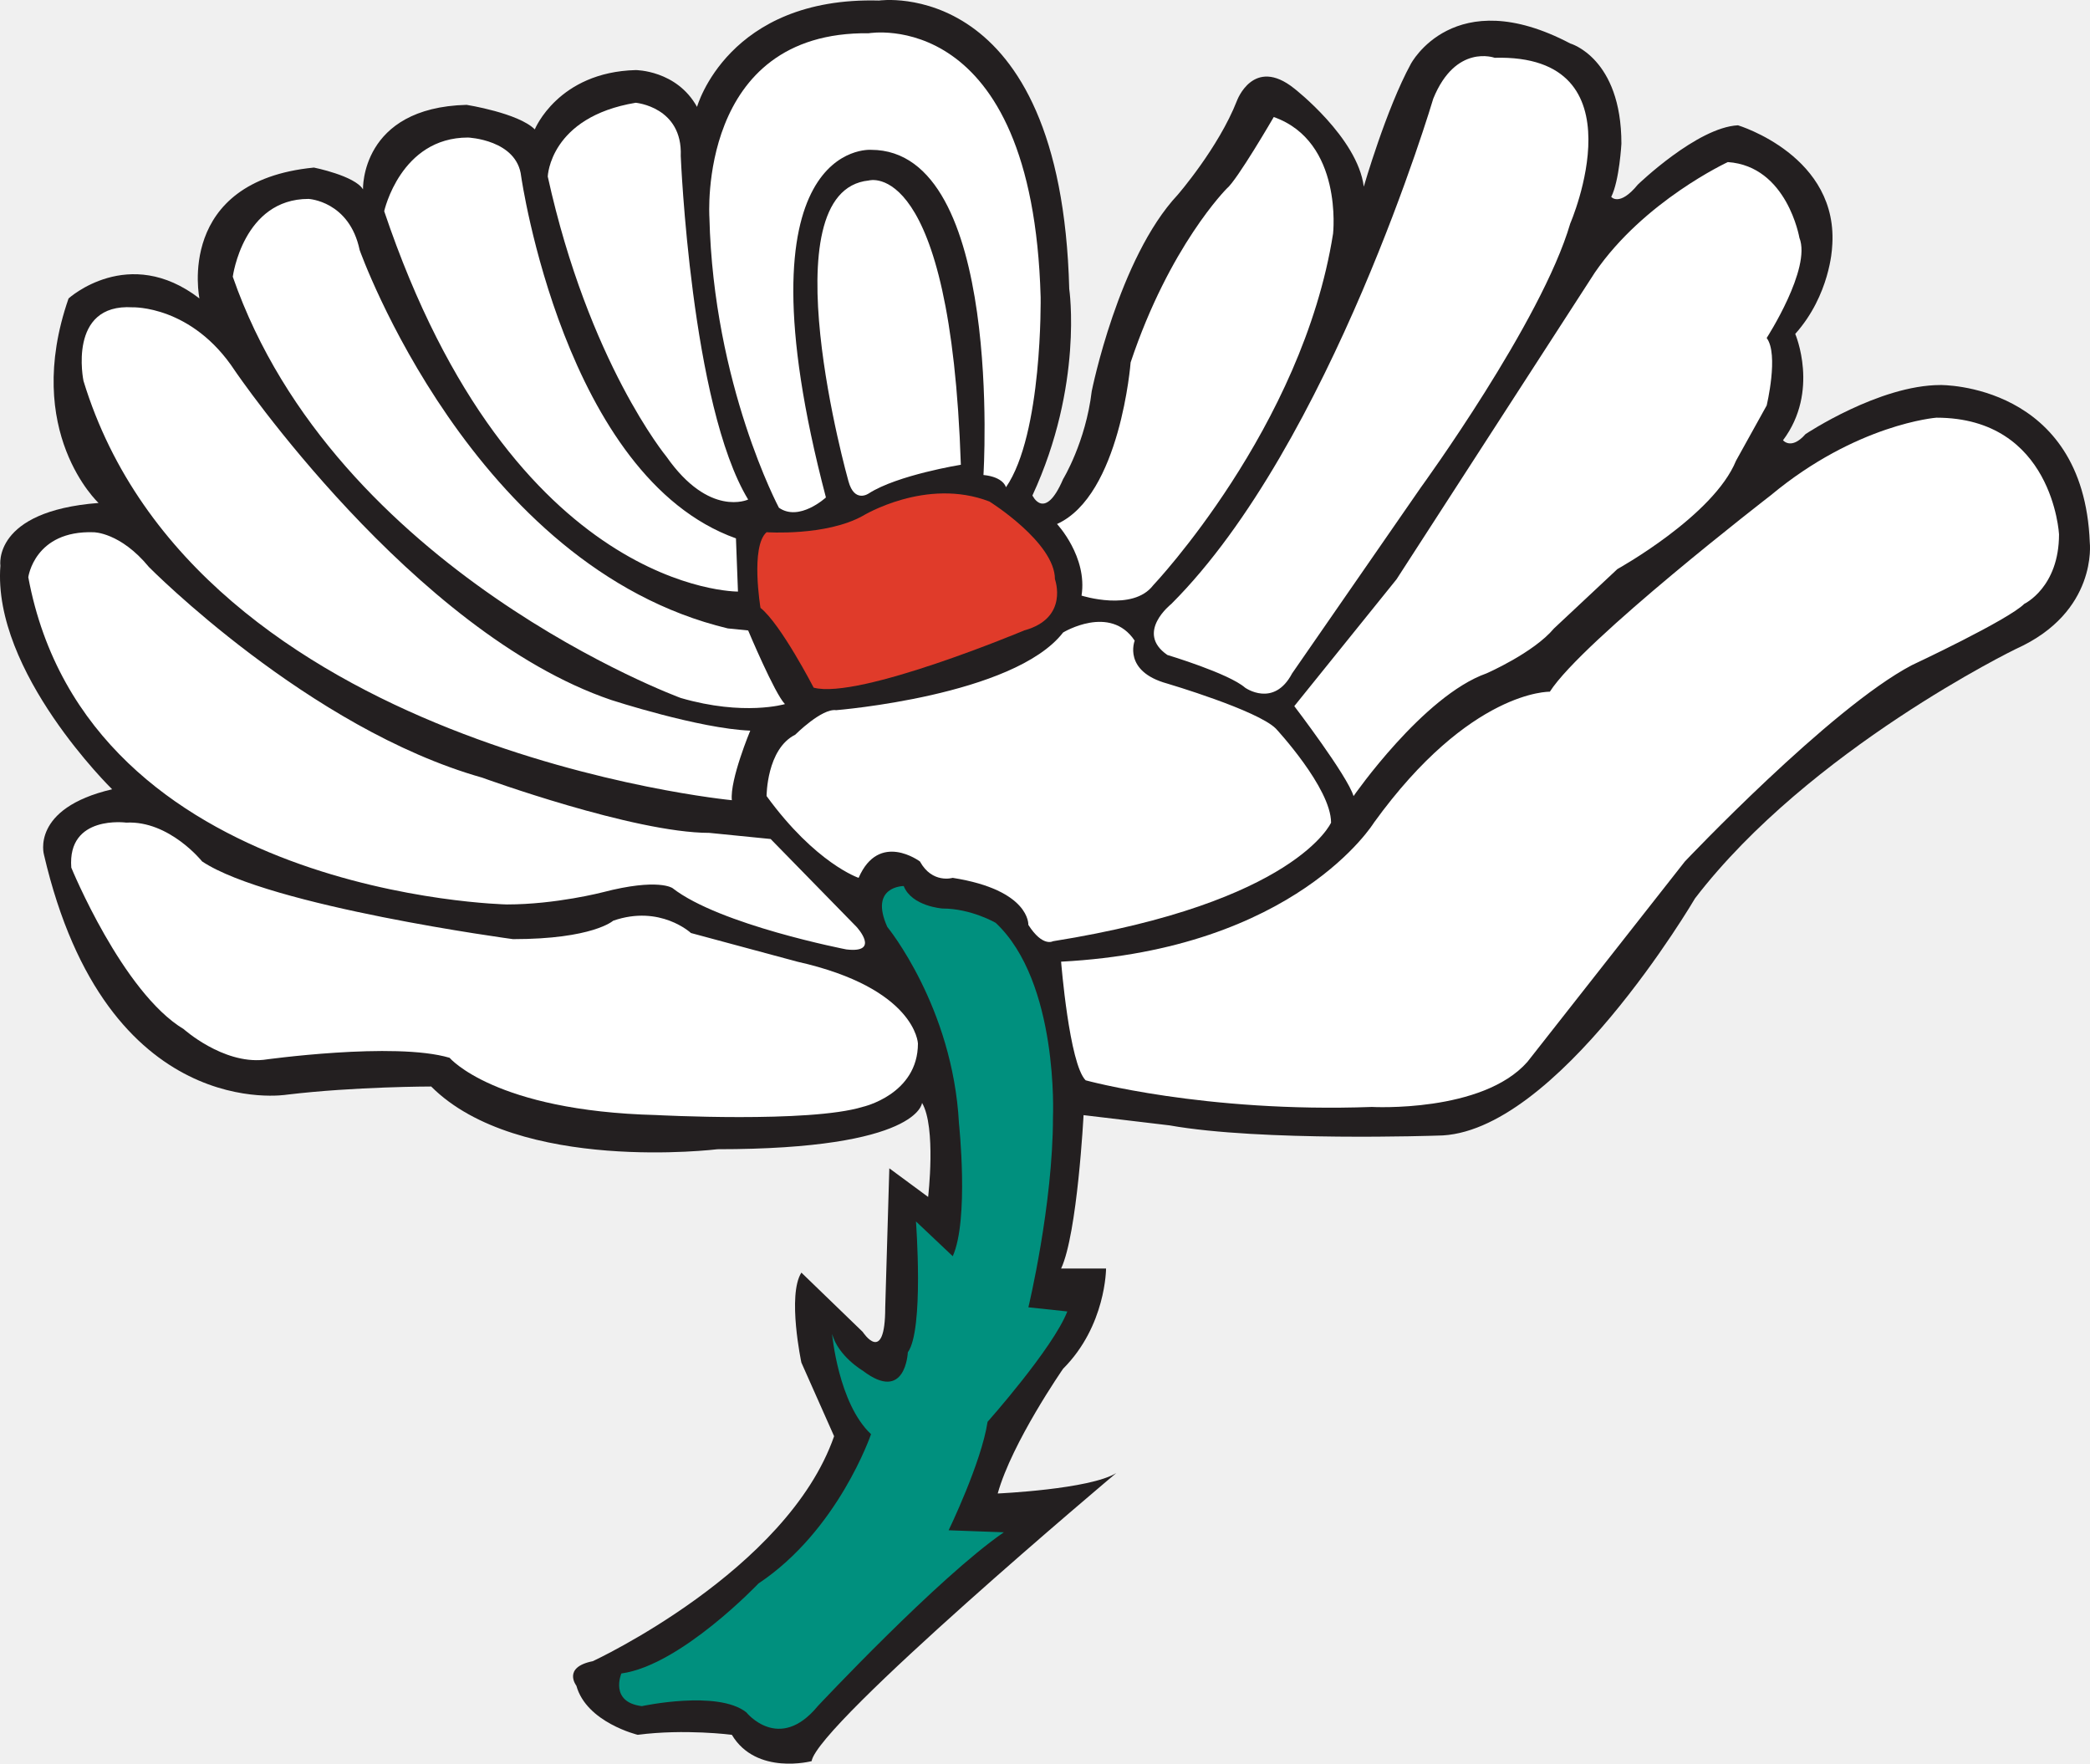
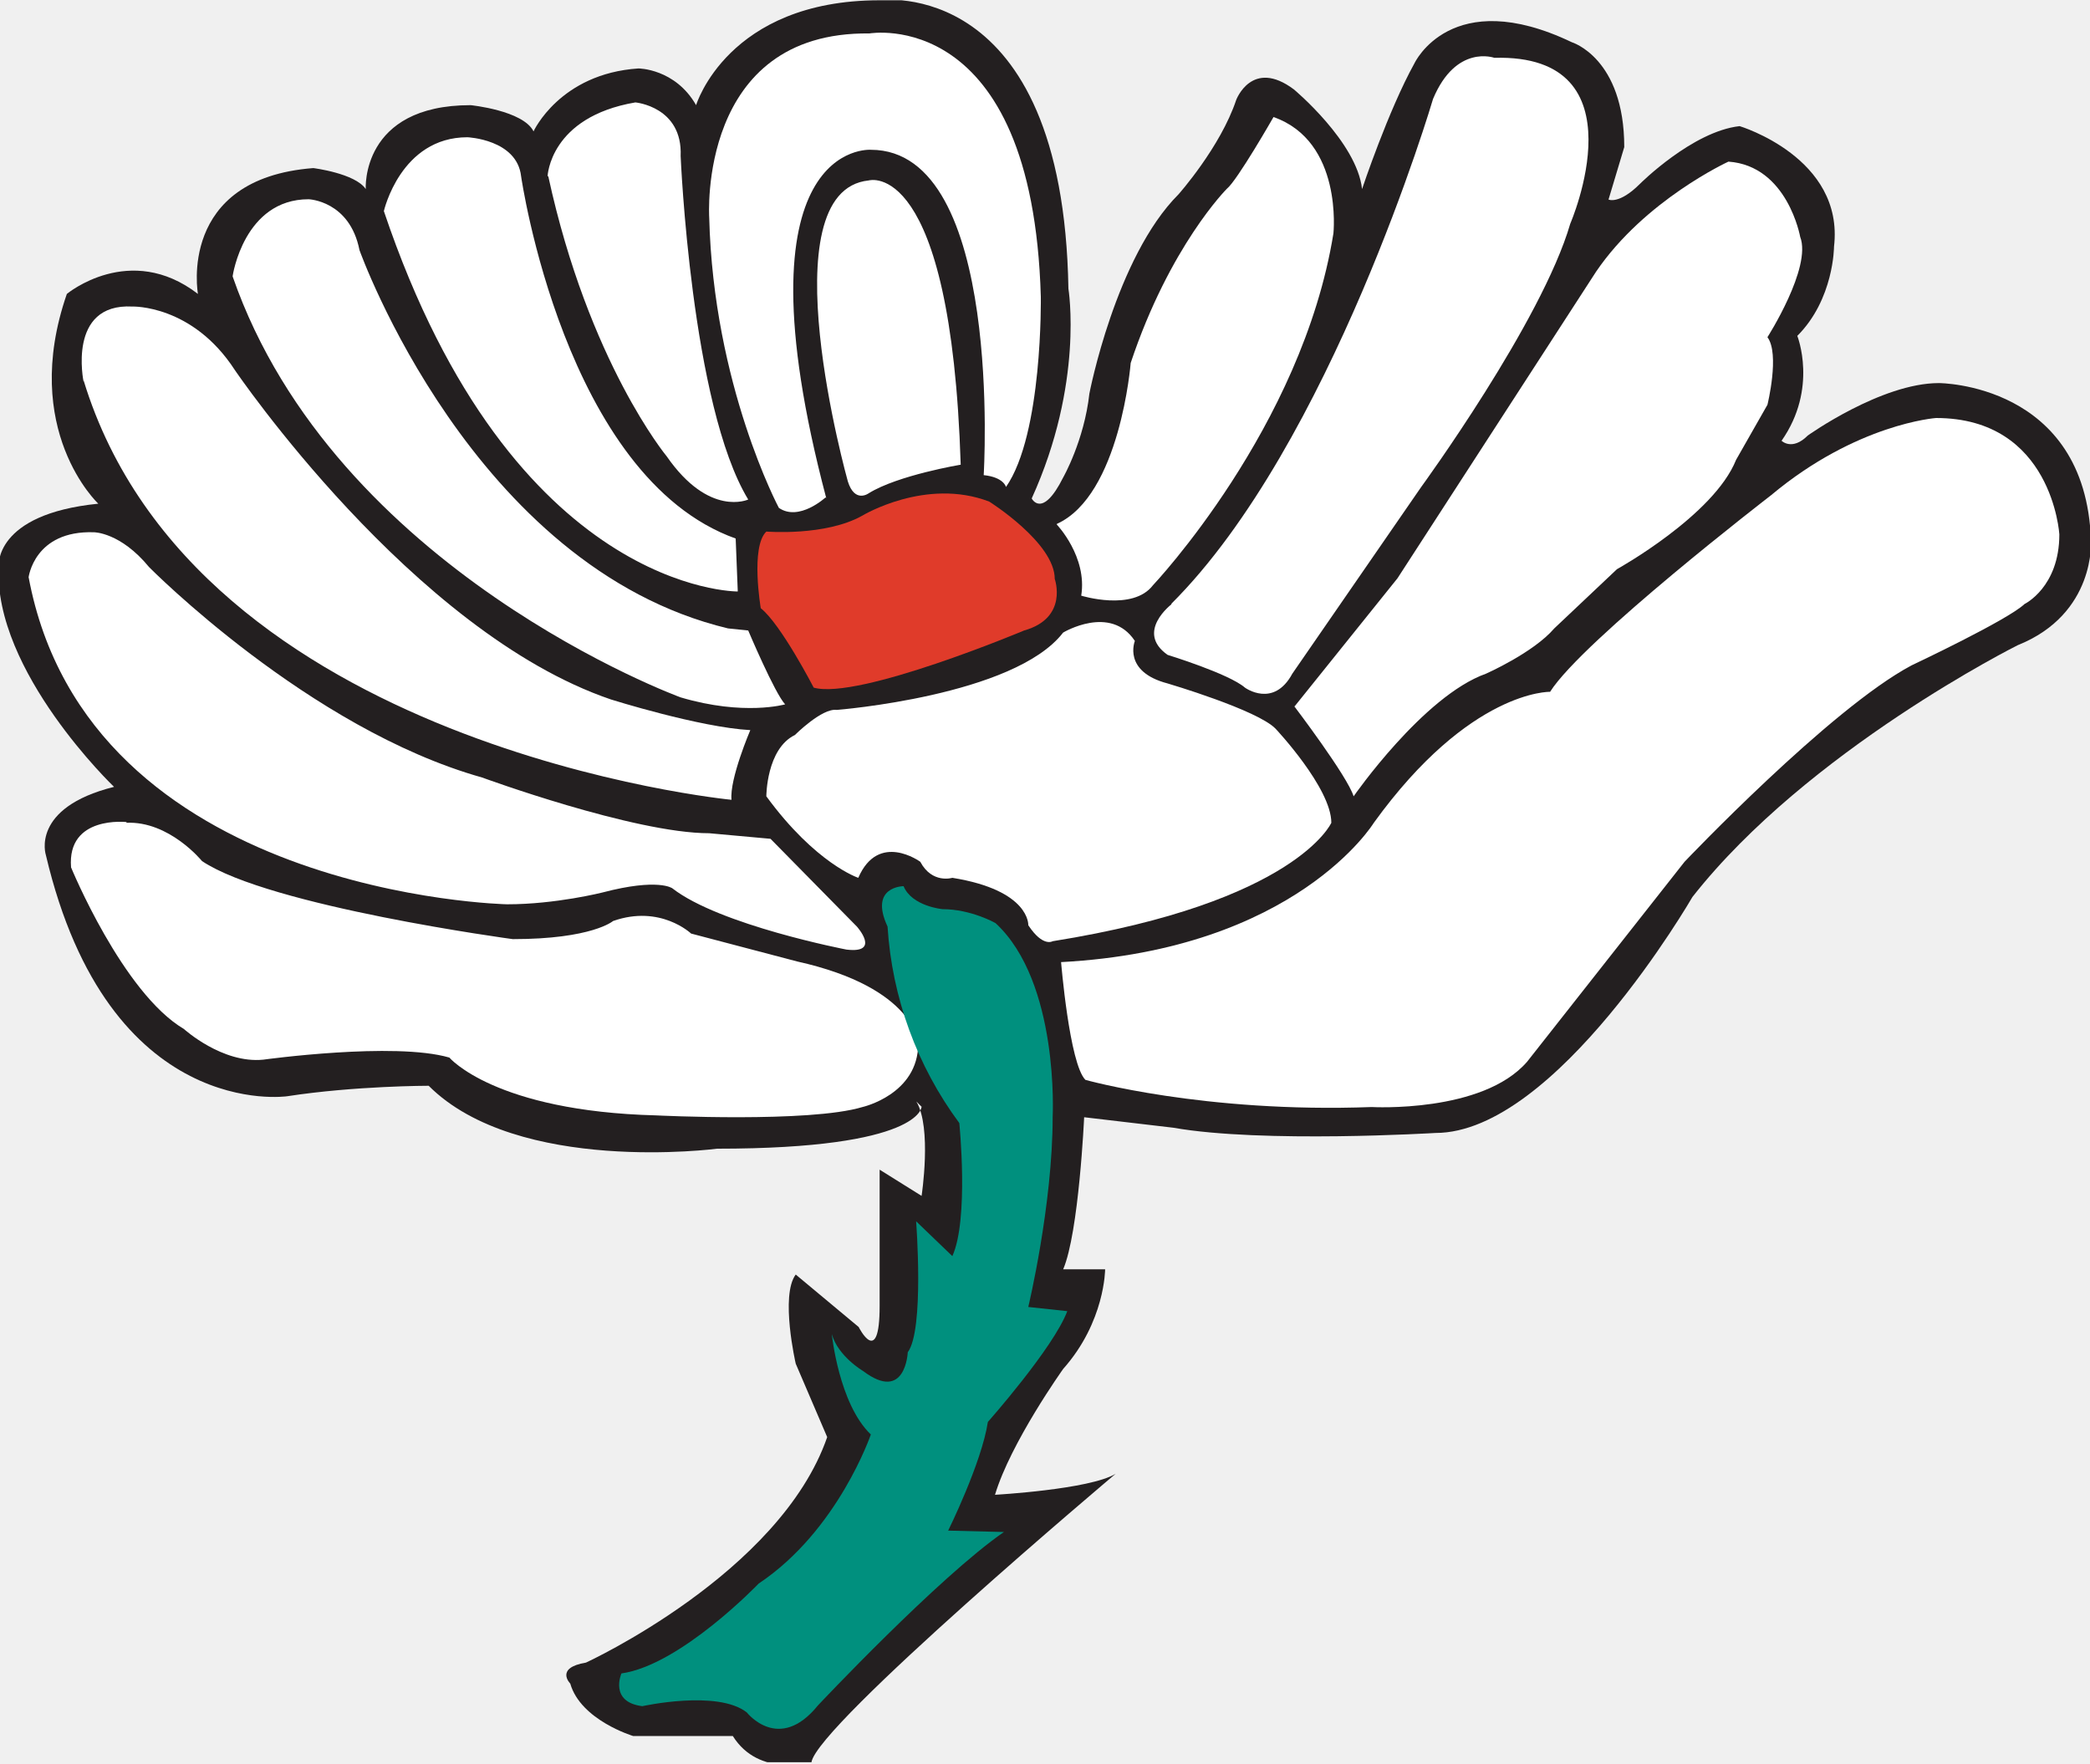
- <svg xmlns="http://www.w3.org/2000/svg" width="300" height="253.152">
-   <style>.B{fill-rule:evenodd}</style>
+ <svg xmlns="http://www.w3.org/2000/svg" viewBox="0 0 300 253.2">
  <defs>
-     <clipPath id="A">
-       <path d="M538.777 67.109H376.87V33.476h161.907v33.633z" />
+     <clipPath id="a">
+       <path d="M538.8 67.1h-162V33.5h162V67z" />
    </clipPath>
  </defs>
-   <g transform="matrix(6.021582 0 0 6.021582 -2706.253 -5869.396)" class="B">
-     <g clip-path="url(#A)" transform="matrix(1.25 0 0 -1.25 -174.225 1058.612)">
-       <path d="M516.504 46.077s-.052-.884-3.9-.884c0 0-3.797-.468-5.461 1.196 0 0-1.456 0-2.756-.156 0 0-3.431-.572-4.628 4.576 0 0-.259.884 1.3 1.248 0 0-2.287 2.236-2.131 4.264 0 0-.156 1.04 1.872 1.196 0 0-1.457 1.352-.572 3.9 0 0 1.144 1.04 2.496 0 0 0-.468 2.236 2.183 2.496 0 0 .78-.156.936-.416 0 0-.052 1.56 1.976 1.612 0 0 .988-.156 1.3-.468 0 0 .442 1.092 1.924 1.131 0 0 .781 0 1.17-.702 0 0 .586 2.106 3.471 2.028 0 0 3.472.507 3.627-5.499 0 0 .273-1.833-.702-3.939 0 0 .234-.507.585.312 0 0 .43.702.546 1.677 0 0 .508 2.535 1.639 3.744 0 0 .779.897 1.13 1.794 0 0 .313.858 1.093.234 0 0 1.208-.936 1.326-1.872 0 0 .428 1.482.897 2.34 0 0 .818 1.56 3.041.39 0 0 .975-.273.975-1.911 0 0-.038-.702-.194-1.014 0 0 .156-.195.507.234 0 0 1.13 1.092 1.91 1.131 0 0 1.95-.585 1.794-2.34 0 0-.039-.897-.702-1.638 0 0 .469-1.092-.233-2.028 0 0 .156-.195.429.117 0 0 1.404.936 2.574.936 0 0 2.73.039 2.847-3.003 0 0 .156-1.326-1.405-2.028 0 0-3.938-1.911-6.123-4.758 0 0-2.652-4.524-4.914-4.524 0 0-3.353-.117-5.108.195l-1.639.195s-.117-2.262-.428-2.925h.857s0-1.092-.819-1.911c0 0-.975-1.404-1.247-2.379 0 0 1.755.078 2.261.39 0 0-5.694-4.787-5.81-5.494 0 0-1.054-.278-1.521.502 0 0-.897.117-1.795 0 0 0-.975.234-1.17.936 0 0-.273.351.313.468 0 0 3.705 1.716 4.602 4.29l-.624 1.404s-.273 1.287 0 1.716l1.17-1.131s.429-.663.429.468l.078 2.652.74-.546s.157 1.326-.116 1.794" fill="#231f20" />
+   <g style="fill-rule:evenodd">
+     <g clip-path="url(#a)" transform="matrix(7.52698 0 0 -7.52698 -3755.4 505.1)">
+       <path fill="#231f20" d="M516.5 46s0-.8-3.9-.8c0 0-3.8-.5-5.5 1.2 0 0-1.4 0-2.7-.2 0 0-3.4-.5-4.6 4.6 0 0-.3.9 1.3 1.3 0 0-2.3 2.2-2.2 4.2 0 0-.1 1 1.9 1.2 0 0-1.5 1.4-.6 4 0 0 1.2 1 2.5 0 0 0-.4 2.2 2.2 2.4 0 0 .8-.1 1-.4 0 0-.1 1.6 2 1.6 0 0 1-.1 1.2-.5 0 0 .5 1.1 2 1.2 0 0 .7 0 1.1-.7 0 0 .6 2 3.5 2 0 0 3.5.5 3.6-5.5 0 0 .3-1.8-.7-4 0 0 .2-.4.6.4 0 0 .4.7.5 1.6 0 0 .5 2.6 1.7 3.8 0 0 .8.9 1.1 1.8 0 0 .3.8 1.1.2 0 0 1.2-1 1.3-1.9 0 0 .5 1.5 1 2.4 0 0 .7 1.5 3 .4 0 0 1-.3 1-2l-.3-1s.2-.1.6.3c0 0 1 1 1.9 1.1 0 0 2-.6 1.8-2.3 0 0 0-1-.7-1.7 0 0 .4-1-.3-2 0 0 .2-.2.5.1 0 0 1.4 1 2.5 1 0 0 2.8 0 2.9-3 0 0 .1-1.4-1.4-2 0 0-4-2-6.2-4.8 0 0-2.6-4.5-4.9-4.5 0 0-3.3-.2-5 .1l-1.7.2s-.1-2.2-.4-2.9h.8s0-1-.8-1.9c0 0-1-1.4-1.3-2.4 0 0 1.8.1 2.3.4 0 0-5.7-4.8-5.8-5.5 0 0-1-.3-1.5.5H511s-1 .3-1.2 1c0 0-.3.3.3.4 0 0 3.7 1.7 4.6 4.3l-.6 1.4s-.3 1.3 0 1.7l1.2-1s.4-.8.4.4v2.6l.8-.5s.2 1.3-.1 1.8" />
    </g>
-     <path d="M452.44 994.336s-1.413-.195-1.315 1.072c0 0 1.219 2.974 2.681 3.851 0 0 .925.829 1.9.731 0 0 3.12-.439 4.436-.049 0 0 1.074 1.267 4.924 1.365 0 0 3.656.195 4.925-.195 0 0 1.316-.293 1.316-1.511 0 0-.05-1.316-2.876-1.95l-2.535-.683s-.733-.683-1.854-.293c0 0-.486.439-2.388.439 0 0-5.802-.78-7.41-1.852 0 0-.78-.975-1.805-.926m-2.339-5.849s.147-1.121 1.56-1.072c0 0 .634 0 1.316.829 0 0 3.804 3.851 7.946 5.021 0 0 3.609 1.316 5.413 1.316l1.461.146 2.049 2.096s.585.634-.245.536c0 0-3.022-.585-4.144-1.462 0 0-.34-.244-1.657.098 0 0-1.12.292-2.291.292 0 0-9.994-.195-11.408-7.8m1.316-4.679s-.389-1.852 1.171-1.755c0 0 1.414-.049 2.438 1.511 0 0 4.24 6.24 8.97 7.849 0 0 2.096.683 3.315.731 0 0-.489 1.17-.439 1.658 0 0-12.774-1.219-15.455-9.994m3.559-2.487s.245-1.852 1.805-1.852c0 0 .974.049 1.219 1.219 0 0 2.681 7.556 8.775 9.019l.486.049s.634 1.511.877 1.755c0 0-.975.293-2.485-.146 0 0-8.24-3.023-10.678-10.043m3.61-1.561s.389-1.755 1.998-1.755c0 0 1.17.049 1.267.926 0 0 1.025 7.166 5.12 8.629l.048 1.268s-5.361.049-8.433-9.067m3.899-.83s.05-1.414 2.096-1.755c0 0 1.121.097 1.074 1.268 0 0 .244 5.947 1.607 8.19 0 0-.925.439-1.949-1.024 0 0-1.853-2.243-2.829-6.679m6.631 7.654s-.634.585-1.12.244c0 0-1.56-2.925-1.657-6.923 0 0-.294-4.436 3.801-4.387 0 0 3.9-.683 4.095 6.289 0 0 .05 3.266-.827 4.534 0 0-.05-.244-.536-.293 0 0 .486-7.751-2.681-7.751 0 0-3.315-.244-1.074 8.288m3.216-.781s-1.511.244-2.194.683c0 0-.341.244-.486-.293 0 0-1.951-6.923.486-7.166 0 0 1.951-.585 2.194 6.776" fill="#fff" />
-     <path d="M467.554 989.217s-.244-1.462.145-1.804c0 0 1.414.098 2.293-.39 0 0 1.51-.926 3.021-.341 0 0 1.56.975 1.56 1.852 0 0 .341.926-.73 1.219 0 0-3.95 1.658-5.022 1.365 0 0-.78-1.511-1.266-1.901" fill="#e03b2a" />
-     <path d="M467.699 993.702s0-1.121.683-1.462c0 0 .634-.634.975-.585 0 0 4.241-.341 5.411-1.852 0 0 1.121-.683 1.706.195 0 0-.291.731.78 1.024 0 0 2.146.634 2.585 1.072 0 0 1.316 1.414 1.316 2.242 0 0-.83 1.901-6.63 2.827 0 0-.244.146-.586-.39 0 0 .049-.829-1.804-1.121 0 0-.486.146-.78-.39 0 0-.975-.731-1.462.39 0 0-1.023-.341-2.194-1.95m6.924-6.484s.73.78.584 1.706c0 0 1.219.39 1.706-.244 0 0 3.559-3.754 4.29-8.385 0 0 .244-2.194-1.414-2.779 0 0-.877 1.511-1.121 1.706 0 0-1.364 1.365-2.291 4.144 0 0-.244 3.169-1.754 3.851m2.728 1.903s-.877.683-.098 1.219c0 0 1.464.439 1.853.78 0 0 .683.488 1.121-.341l3.071-4.436s2.876-3.949 3.559-6.289c0 0 1.755-4.046-1.803-3.949 0 0-.928-.341-1.463.975 0 0-2.437 8.239-6.241 12.041m2.928 2.438s1.266 1.658 1.413 2.145c0 0 1.657-2.389 3.169-2.925 0 0 1.121-.488 1.61-1.072l1.51-1.414s2.292-1.268 2.829-2.584l.73-1.316s.293-1.219 0-1.609c0 0 1.072-1.658.78-2.389 0 0-.291-1.706-1.706-1.804 0 0-1.999.926-3.169 2.632l-4.728 7.313-2.437 3.023m-5.559 6.093s.194 2.438.585 2.827c0 0 2.826.78 6.824.635 0 0 2.632.145 3.706-1.074l3.754-4.777s3.46-3.656 5.411-4.68c0 0 2.29-1.072 2.681-1.462 0 0 .827-.39.827-1.658 0 0-.146-2.779-2.924-2.779 0 0-1.901.146-3.95 1.852 0 0-4.484 3.461-5.264 4.68 0 0-1.901-.049-4.192 3.12 0 0-1.854 3.023-7.459 3.315" fill="#fff" />
-     <path d="M464.238 1014.616s-.293.684.488.78c0 0 1.805-.39 2.488.146 0 0 .78.976 1.705-.146 0 0 2.876-3.071 4.436-4.144l-1.316-.048s.78-1.61.928-2.585c0 0 1.56-1.755 1.901-2.631l-.928-.099s.586-2.437.586-4.534c0 0 .145-3.217-1.366-4.631 0 0-.585-.341-1.267-.341 0 0-.731-.049-.925-.536 0 0-.83 0-.391.975 0 0 1.56 1.901 1.708 4.68 0 0 .244 2.291-.148 3.169l-.877-.829s.195 2.585-.194 3.12c0 0-.05 1.219-1.072.439 0 0-.585-.341-.733-.877 0 0 .147 1.658.928 2.389 0 0-.78 2.293-2.683 3.559 0 0-1.851 1.95-3.266 2.145" fill="#00907e" />
+     <path fill="#fff" d="M18.2 118s-8.6-1-8 6.5c0 0 7.4 18 16.2 23.2 0 0 5.5 5 11.4 4.4 0 0 18.8-2.6 26.7-.3 0 0 6.5 7.7 29.7 8.3 0 0 22 1.1 29.6-1.2 0 0 8-1.8 8-9.1 0 0-.3-8-17.4-11.8l-15.2-4s-4.4-4.2-11.2-1.8c0 0-3 2.6-14.4 2.6 0 0-34.9-4.7-44.6-11.2 0 0-4.7-5.8-10.9-5.5m-14-35.2s.8-6.8 9.4-6.5c0 0 3.8 0 7.9 5 0 0 22.9 23.2 47.8 30.2 0 0 21.8 8 32.6 8l8.8.8L123 133s3.5 3.9-1.5 3.3c0 0-18.2-3.5-25-8.8 0 0-2-1.5-10 .6 0 0-6.7 1.7-13.7 1.7 0 0-60.2-1.2-68.7-47m7.9-28S9.6 43.5 19 44c0 0 8.6-.3 14.7 9.1 0 0 25.5 37.6 54 47.3 0 0 12.7 4 20 4.4 0 0-3 7-2.7 10 0 0-76.9-7.4-93-60.2m21.4-15s1.6-11 10.9-11c0 0 5.9.2 7.3 7.3 0 0 16.2 45.5 52.9 54.3l2.9.3s3.8 9 5.3 10.6c0 0-5.9 1.7-15-1 0 0-49.6-18.1-64.3-60.4m21.7-9.4s2.4-10.6 12-10.6c0 0 7.1.3 7.7 5.6 0 0 6.2 43.2 30.8 52l.3 7.6s-32.3.3-50.8-54.6m23.5-5s.3-8.5 12.6-10.6c0 0 6.8.6 6.5 7.7 0 0 1.5 35.8 9.7 49.3 0 0-5.6 2.6-11.7-6.2 0 0-11.2-13.5-17-40.2m39.8 46.1s-3.8 3.5-6.7 1.5c0 0-9.4-17.6-10-41.7 0 0-1.7-26.7 23-26.4 0 0 23.4-4.1 24.6 37.8 0 0 .3 19.7-5 27.3 0 0-.3-1.4-3.2-1.7 0 0 2.9-46.7-16.2-46.7 0 0-20-1.5-6.4 50m19.3-4.8s-9 1.5-13.2 4.1c0 0-2 1.5-3-1.7 0 0-11.7-41.7 3-43.2 0 0 11.8-3.5 13.2 40.8" />
+     <path fill="#e03b2a" d="M109.2 87.3s-1.5-8.8.8-11c0 0 8.5.7 13.8-2.3 0 0 9.1-5.5 18.2-2 0 0 9.4 5.9 9.4 11.1 0 0 2 5.6-4.4 7.4 0 0-23.8 10-30.2 8.2 0 0-4.7-9.1-7.6-11.4" />
+     <path fill="#fff" d="M110 114.3s0-6.8 4.1-8.8c0 0 3.9-3.9 6-3.6 0 0 25.5-2 32.5-11.1 0 0 6.8-4.1 10.3 1.2 0 0-1.8 4.4 4.7 6.1 0 0 12.9 3.8 15.5 6.5 0 0 8 8.5 8 13.5 0 0-5 11.4-40 17 0 0-1.4.9-3.5-2.3 0 0 .3-5-10.9-6.8 0 0-2.9.9-4.6-2.3 0 0-6-4.4-8.9 2.3 0 0-6.1-2-13.2-11.7m41.7-39s4.4 4.6 3.5 10.2c0 0 7.4 2.3 10.3-1.5 0 0 21.4-22.6 25.9-50.5 0 0 1.4-13.2-8.6-16.7 0 0-5.2 9.1-6.7 10.3 0 0-8.2 8.2-13.8 25 0 0-1.5 19-10.6 23.1m16.5 11.5s-5.3 4-.6 7.3c0 0 8.8 2.7 11.1 4.7 0 0 4.1 3 6.8-2L204 69.9s17.3-23.7 21.4-37.8c0 0 10.6-24.4-10.9-23.8 0 0-5.5-2-8.8 5.9 0 0-14.6 49.6-37.6 72.5m17.7 14.7s7.6 10 8.5 12.9c0 0 10-14.4 19-17.6 0 0 6.8-3 9.8-6.5l9-8.5S246 74 249.2 66l4.5-7.9s1.8-7.3 0-9.7c0 0 6.4-10 4.7-14.4 0 0-1.8-10.2-10.3-10.8 0 0-12 5.5-19 15.8l-28.5 44-14.7 18.3M152.3 138s1.2 14.7 3.5 17c0 0 17 4.8 41.1 3.9 0 0 15.9.9 22.3-6.5l22.6-28.7s20.9-22 32.6-28.2c0 0 13.8-6.5 16.2-8.8 0 0 5-2.4 5-10 0 0-1-16.7-17.7-16.7 0 0-11.4.8-23.7 11.1 0 0-27 20.8-31.7 28.2 0 0-11.5-.3-25.3 18.8 0 0-11.1 18.2-44.9 20" />
+     <path fill="#00907e" d="M89.2 240.2s-1.8 4.1 3 4.7c0 0 10.8-2.4 15 .9 0 0 4.6 5.9 10.2-1 0 0 17.3-18.4 26.7-24.9l-8-.2s4.8-9.7 5.7-15.6c0 0 9.4-10.6 11.4-15.9l-5.6-.6s3.5-14.6 3.5-27.3c0 0 1-19.3-8.2-27.8 0 0-3.5-2-7.6-2 0 0-4.4-.4-5.6-3.3 0 0-5 0-2.3 5.8a53 53 0 0 0 10.3 28.2s1.4 13.8-1 19.1l-5.2-5s1.2 15.6-1.2 18.8c0 0-.3 7.3-6.4 2.7 0 0-3.6-2.1-4.5-5.3 0 0 1 10 5.6 14.4 0 0-4.7 13.8-16.1 21.4 0 0-11.2 11.7-19.7 12.9" />
  </g>
</svg>
